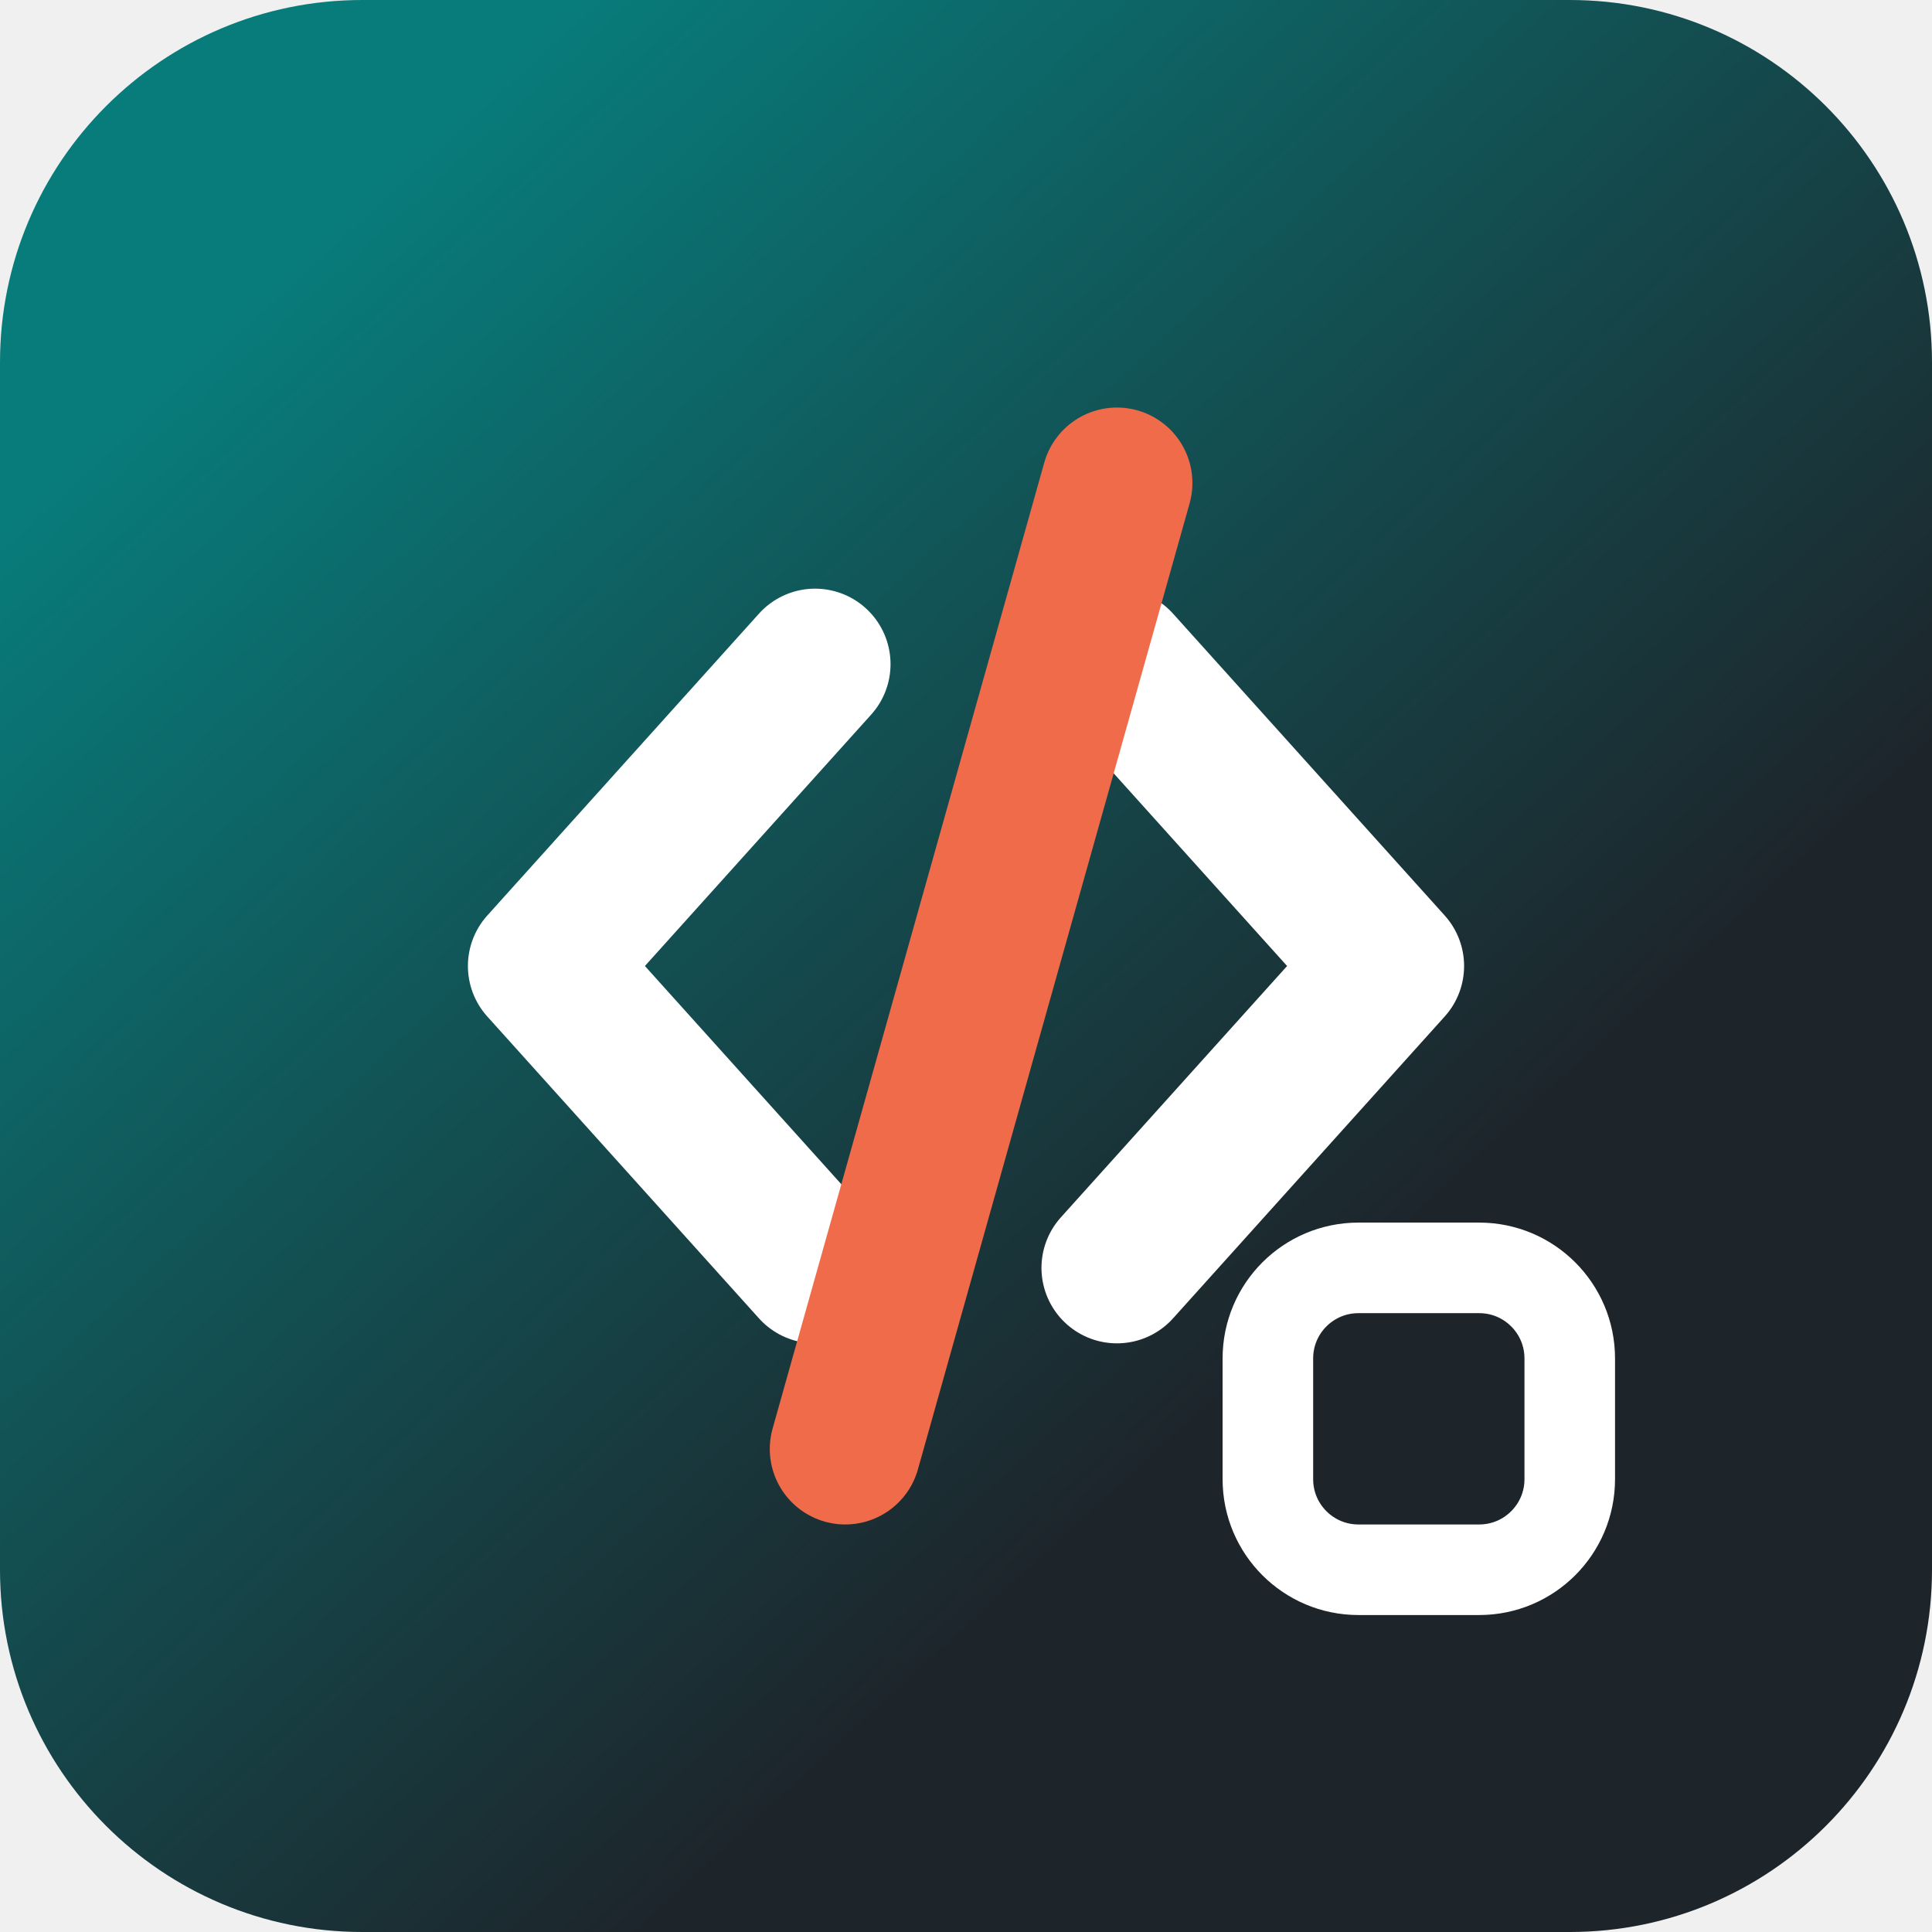
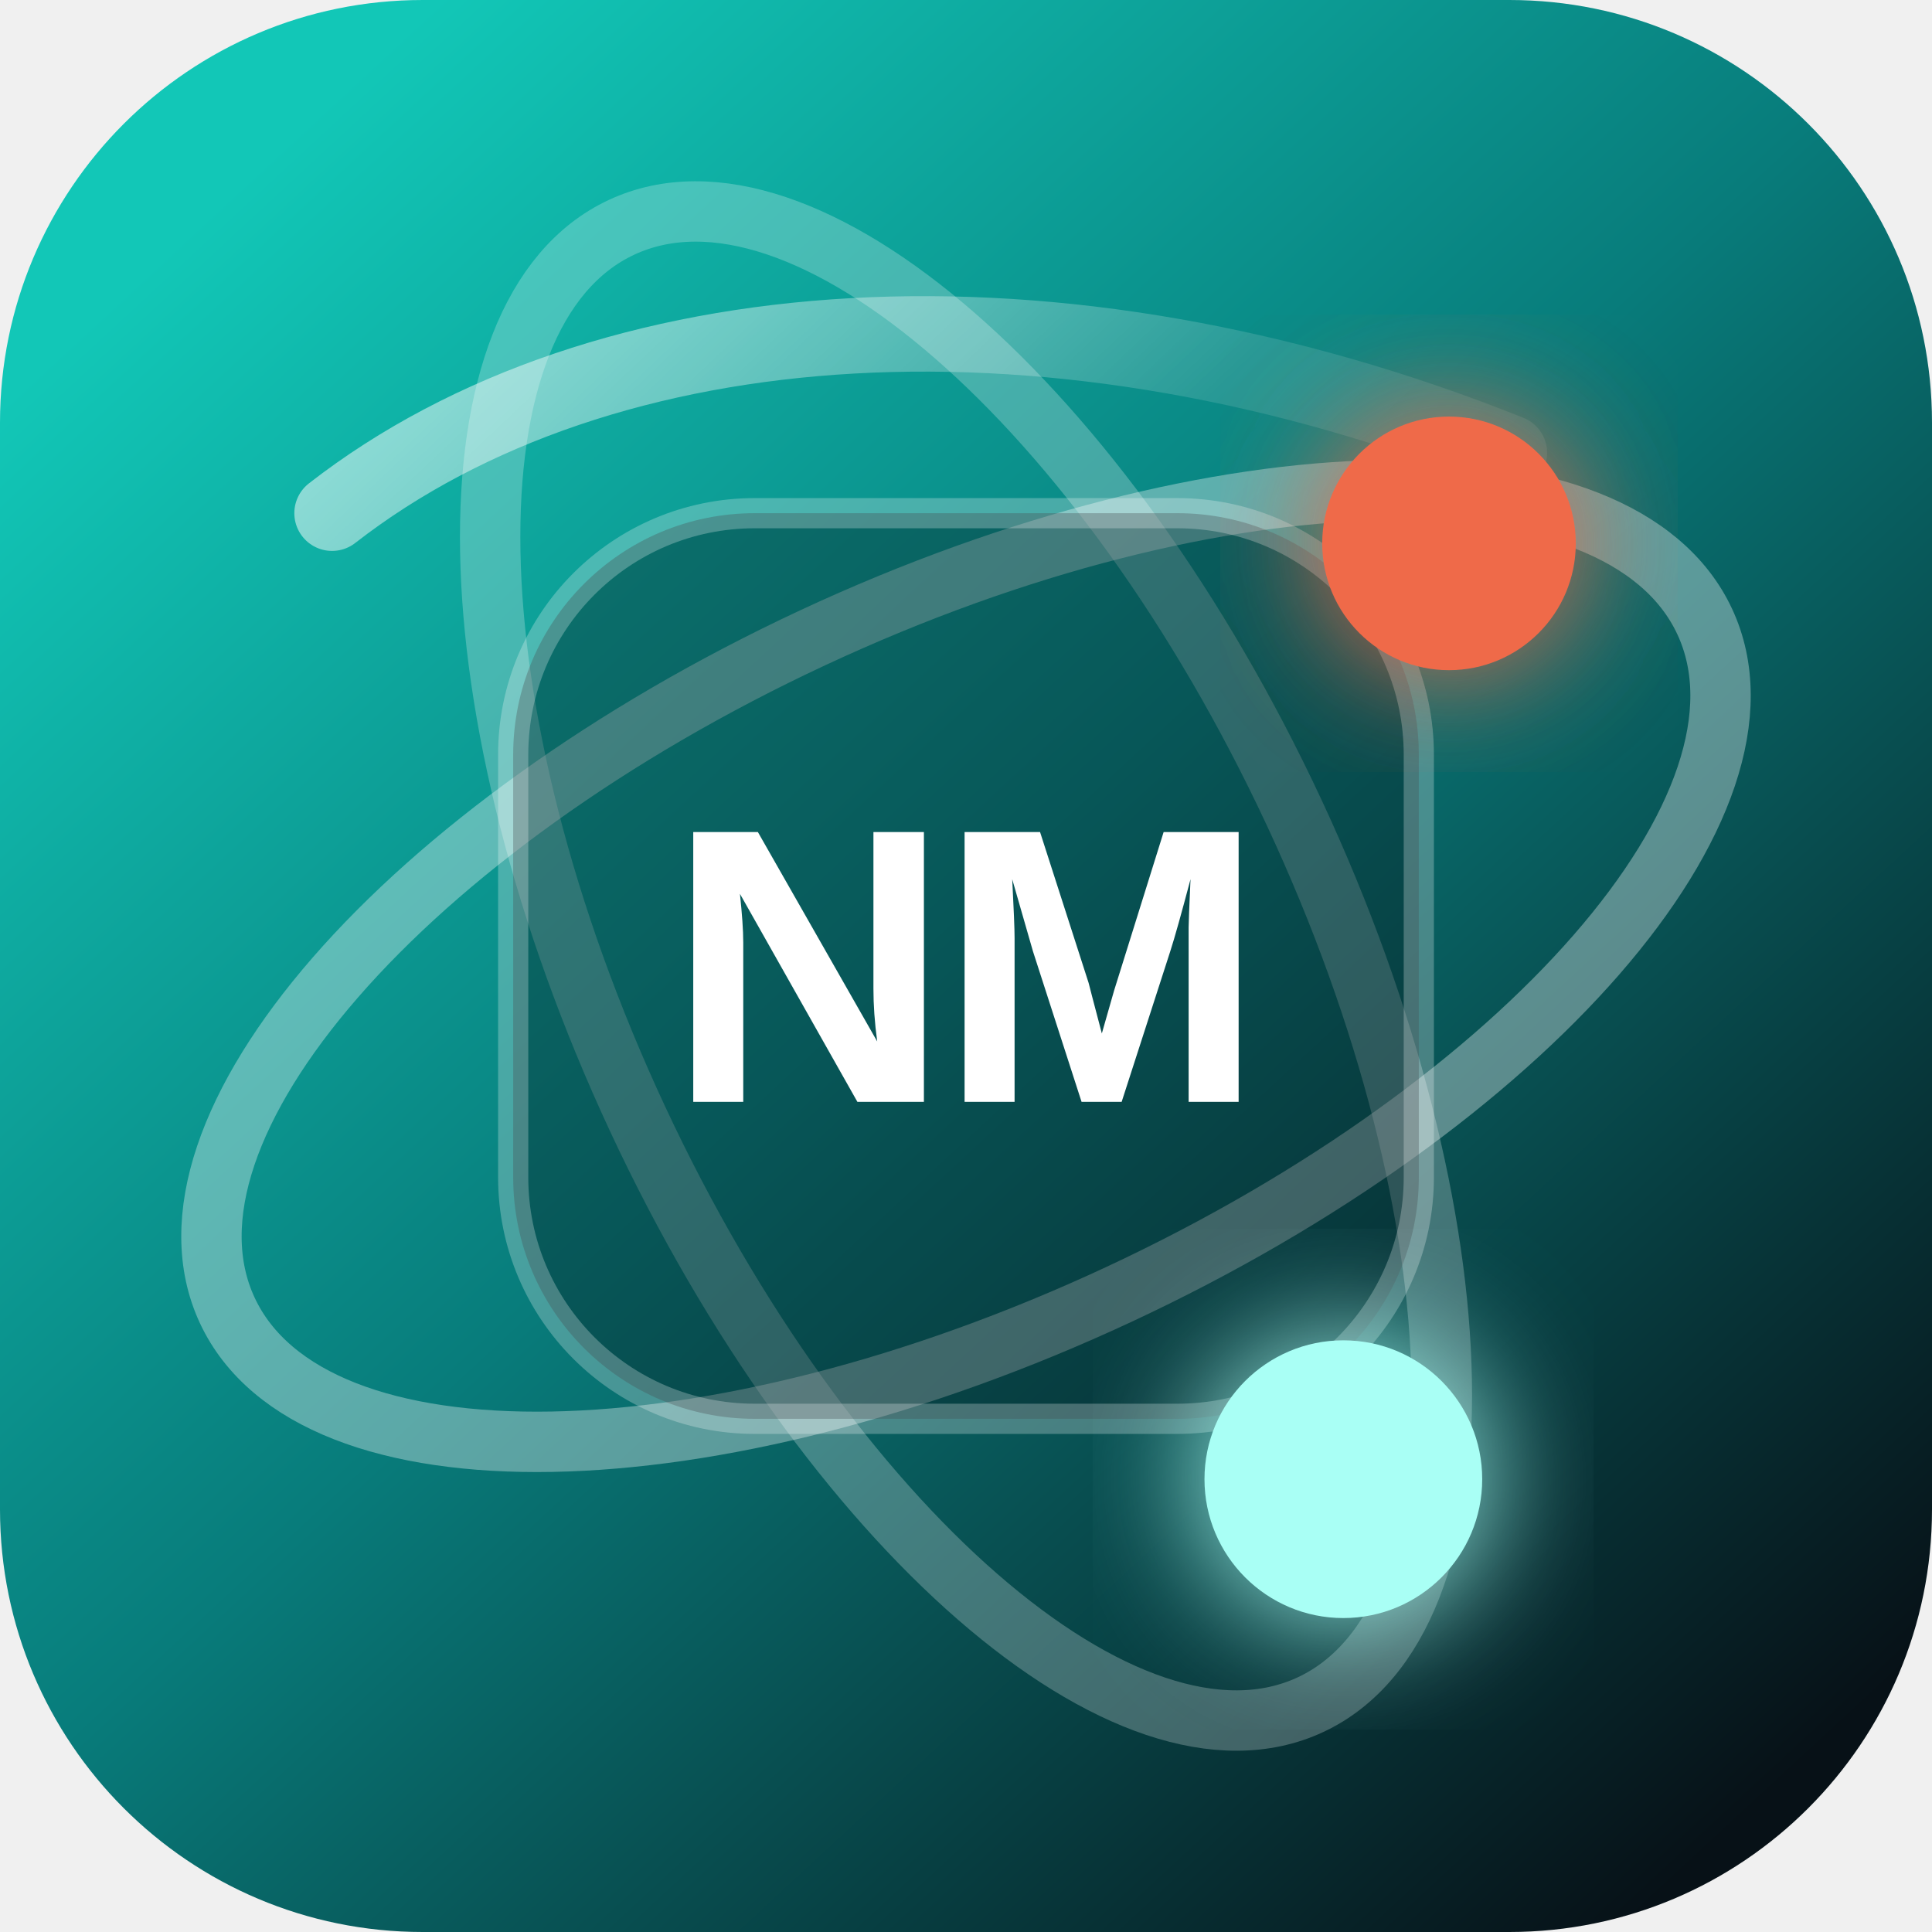
<svg xmlns="http://www.w3.org/2000/svg" viewBox="0 0 64 64">
  <defs>
-     <linearGradient id="g" x1="10" x2="56" y1="8" y2="58" gradientUnits="userSpaceOnUse">
-       <stop stop-color="#087c7b" />
-       <stop offset=".72" stop-color="#1d252b" />
+     <linearGradient id="bg" x1="8" x2="58" y1="6" y2="60" gradientUnits="userSpaceOnUse">
+       <stop stop-color="#12c7b7" />
+       <stop offset=".46" stop-color="#087c7b" />
+       <stop offset="1" stop-color="#071117" />
    </linearGradient>
+     <linearGradient id="shine" x1="12" x2="50" y1="8" y2="48" gradientUnits="userSpaceOnUse">
+       <stop stop-color="#ffffff" stop-opacity=".62" />
+       <stop offset=".42" stop-color="#ffffff" stop-opacity=".12" />
+       <stop offset="1" stop-color="#ffffff" stop-opacity="0" />
+     </linearGradient>
+     <filter id="glow" x="-40%" y="-40%" width="180%" height="180%">
+       <feGaussianBlur stdDeviation="2.2" result="blur" />
+       <feMerge>
+         <feMergeNode in="blur" />
+         <feMergeNode in="SourceGraphic" />
+       </feMerge>
+     </filter>
  </defs>
-   <rect width="64" height="64" rx="12" fill="url(#g)" />
-   <path d="M27 22 18 32l9 10" fill="none" stroke="#fff" stroke-linecap="round" stroke-linejoin="round" stroke-width="5" />
-   <path d="M37 22 46 32l-9 10" fill="none" stroke="#fff" stroke-linecap="round" stroke-linejoin="round" stroke-width="5" />
-   <path d="M37 16 28 48" fill="none" stroke="#ef6b4a" stroke-linecap="round" stroke-width="5" />
-   <rect x="42" y="42" width="10" height="10" rx="3" fill="none" stroke="#fff" stroke-width="3" />
+   <rect width="64" height="64" rx="14" fill="url(#bg)" />
+   <path d="M11 17c9-7 24-8 39-2" fill="none" stroke="url(#shine)" stroke-width="2.5" stroke-linecap="round" />
+   <ellipse cx="32" cy="32" rx="27" ry="12" fill="none" stroke="#ffffff" stroke-opacity=".34" stroke-width="2" transform="rotate(-25 32 32)" />
+   <ellipse cx="32" cy="32" rx="12" ry="27" fill="none" stroke="#ffffff" stroke-opacity=".24" stroke-width="2" transform="rotate(-25 32 32)" />
+   <rect x="17" y="17" width="30" height="30" rx="8" fill="#071117" fill-opacity=".34" stroke="#ffffff" stroke-opacity=".26" />
+   <text x="32" y="36.5" fill="#ffffff" font-family="Arial, Helvetica, sans-serif" font-size="13" font-weight="800" text-anchor="middle" letter-spacing="-.4">NM</text>
+   <circle cx="48" cy="18" r="4.2" fill="#ef6b4a" filter="url(#glow)" />
+   <circle cx="44.5" cy="49" r="4.6" fill="#a9fff5" filter="url(#glow)" />
</svg>
